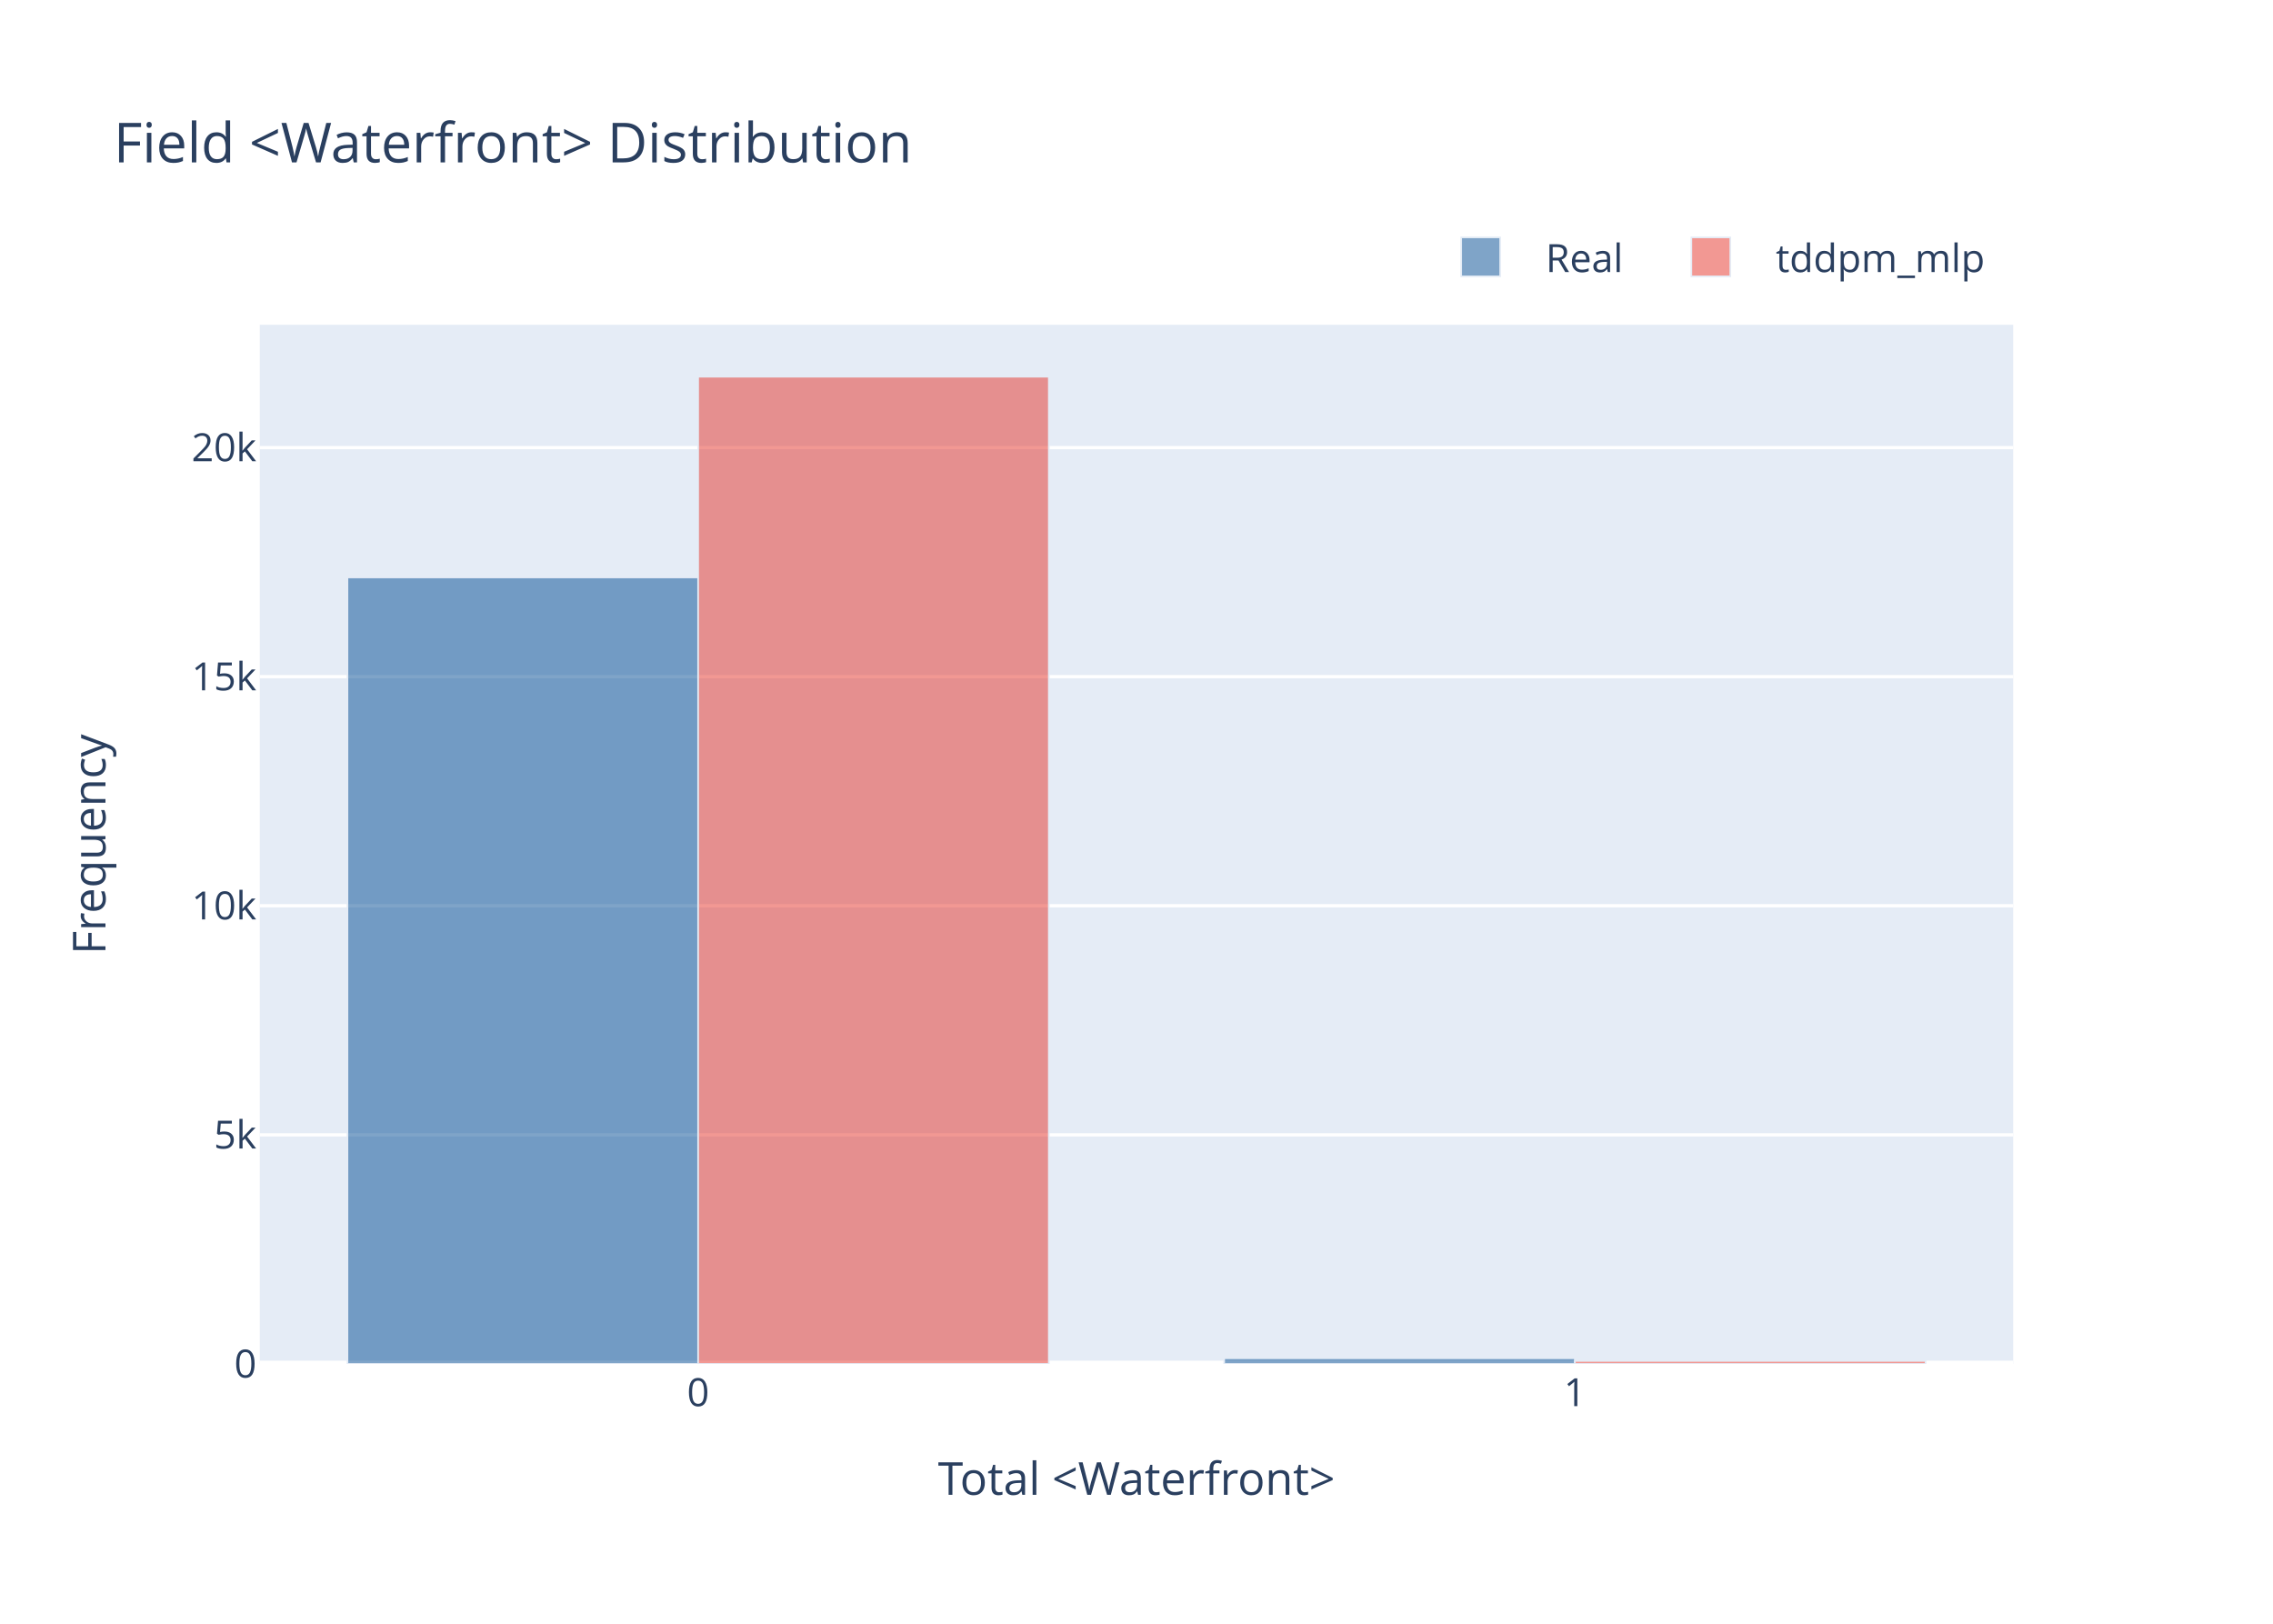
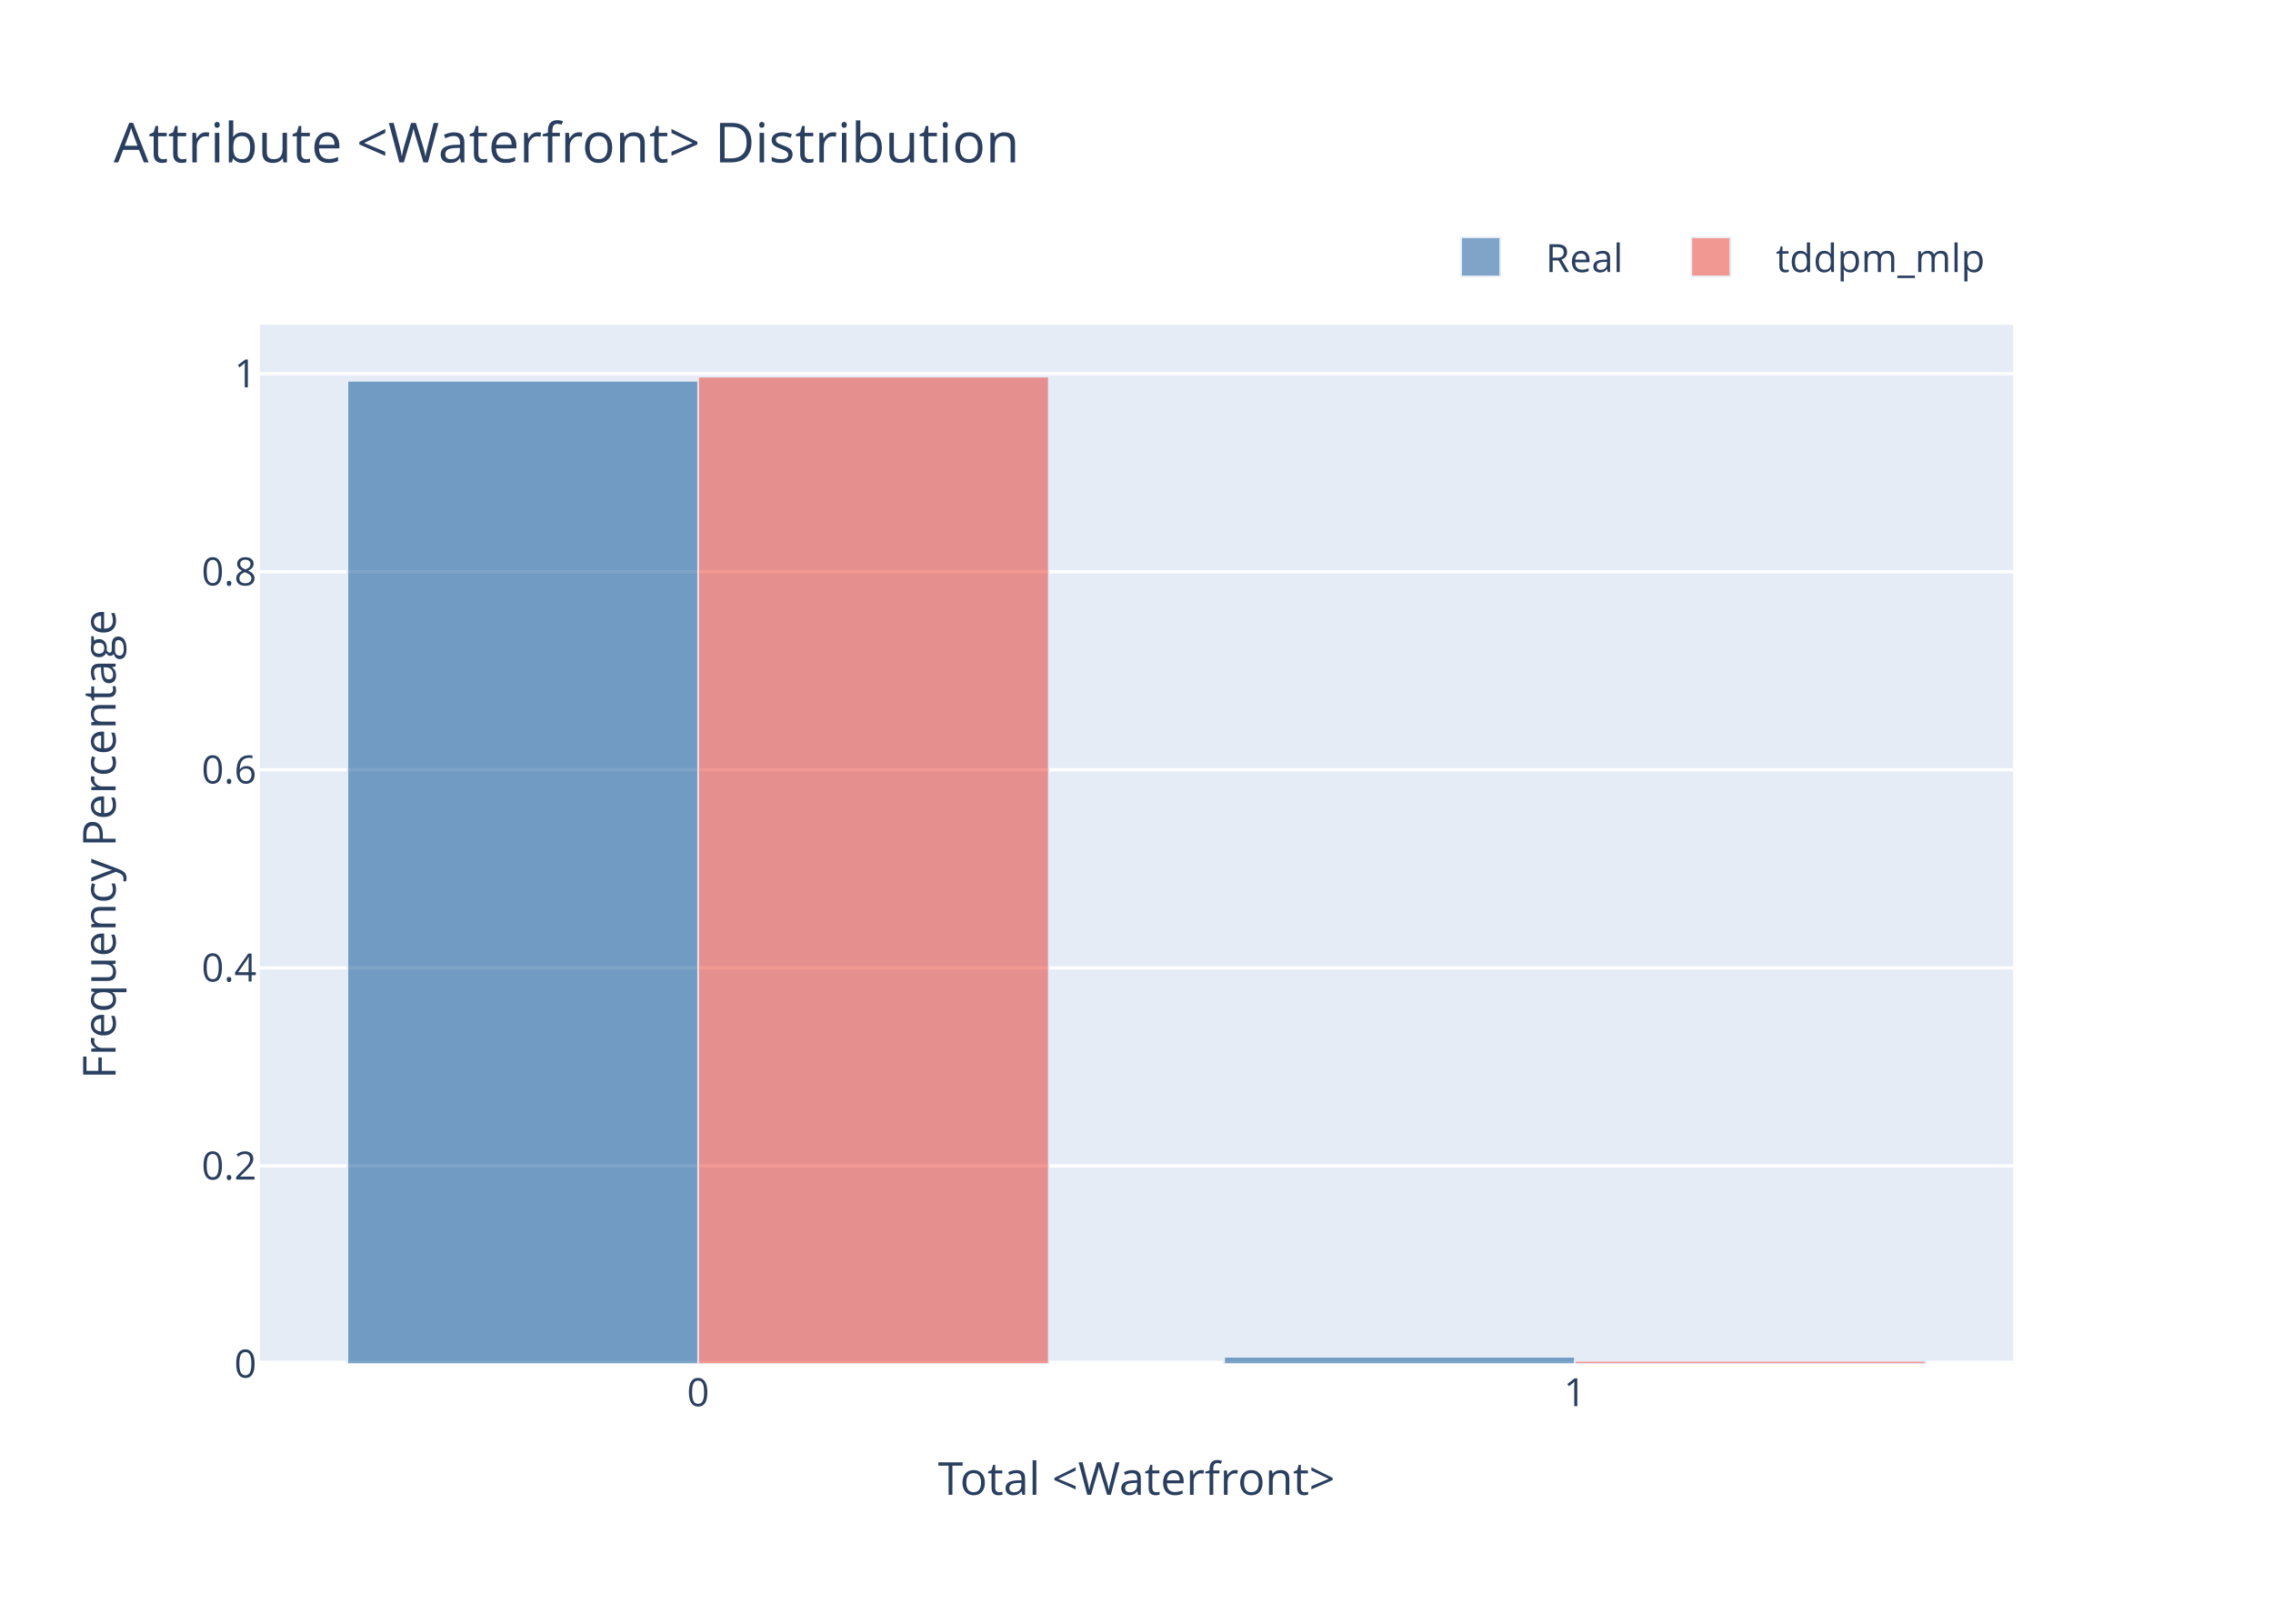
<svg xmlns="http://www.w3.org/2000/svg" class="main-svg" width="700" height="500" style="" viewBox="0 0 700 500">
  <rect x="0" y="0" width="700" height="500" style="fill: rgb(255, 255, 255); fill-opacity: 1;" />
-   <defs id="defs-f405ba">
+   <defs id="defs-890589">
    <g class="clips">
-       <clipPath id="clipf405baxyplot" class="plotclip">
+       <clipPath id="clip890589xyplot" class="plotclip">
        <rect width="540" height="320" />
      </clipPath>
-       <clipPath class="axesclip" id="clipf405bax">
+       <clipPath class="axesclip" id="clip890589x">
        <rect x="80" y="0" width="540" height="500" />
      </clipPath>
-       <clipPath class="axesclip" id="clipf405bay">
+       <clipPath class="axesclip" id="clip890589y">
        <rect x="0" y="100" width="700" height="320" />
      </clipPath>
-       <clipPath class="axesclip" id="clipf405baxy">
+       <clipPath class="axesclip" id="clip890589xy">
        <rect x="80" y="100" width="540" height="320" />
      </clipPath>
    </g>
    <g class="gradients" />
    <g class="patterns" />
  </defs>
  <g class="bglayer">
    <rect class="bg" x="80" y="100" width="540" height="320" style="fill: rgb(229, 236, 246); fill-opacity: 1; stroke-width: 0;" />
  </g>
  <g class="layer-below">
    <g class="imagelayer" />
    <g class="shapelayer" />
  </g>
  <g class="cartesianlayer">
    <g class="subplot xy">
      <g class="layer-subplot">
        <g class="shapelayer" />
        <g class="imagelayer" />
      </g>
      <g class="minor-gridlayer">
        <g class="x" />
        <g class="y" />
      </g>
      <g class="gridlayer">
        <g class="x" />
        <g class="y">
-           <path class="ygrid crisp" transform="translate(0,349.46)" d="M80,0h540" style="stroke: rgb(255, 255, 255); stroke-opacity: 1; stroke-width: 1px;" />
-           <path class="ygrid crisp" transform="translate(0,278.91)" d="M80,0h540" style="stroke: rgb(255, 255, 255); stroke-opacity: 1; stroke-width: 1px;" />
-           <path class="ygrid crisp" transform="translate(0,208.37)" d="M80,0h540" style="stroke: rgb(255, 255, 255); stroke-opacity: 1; stroke-width: 1px;" />
-           <path class="ygrid crisp" transform="translate(0,137.83)" d="M80,0h540" style="stroke: rgb(255, 255, 255); stroke-opacity: 1; stroke-width: 1px;" />
+           <path class="ygrid crisp" transform="translate(0,359.01)" d="M80,0h540" style="stroke: rgb(255, 255, 255); stroke-opacity: 1; stroke-width: 1px;" />
+           <path class="ygrid crisp" transform="translate(0,298.03)" d="M80,0h540" style="stroke: rgb(255, 255, 255); stroke-opacity: 1; stroke-width: 1px;" />
+           <path class="ygrid crisp" transform="translate(0,237.04)" d="M80,0h540" style="stroke: rgb(255, 255, 255); stroke-opacity: 1; stroke-width: 1px;" />
+           <path class="ygrid crisp" transform="translate(0,176.06)" d="M80,0h540" style="stroke: rgb(255, 255, 255); stroke-opacity: 1; stroke-width: 1px;" />
+           <path class="ygrid crisp" transform="translate(0,115.07)" d="M80,0h540" style="stroke: rgb(255, 255, 255); stroke-opacity: 1; stroke-width: 1px;" />
        </g>
      </g>
      <g class="zerolinelayer">
        <path class="yzl zl crisp" transform="translate(0,420)" d="M80,0h540" style="stroke: rgb(255, 255, 255); stroke-opacity: 1; stroke-width: 2px;" />
      </g>
      <path class="xlines-below" />
      <path class="ylines-below" />
      <g class="overlines-below" />
      <g class="xaxislayer-below" />
      <g class="yaxislayer-below" />
      <g class="overaxes-below" />
-       <g class="plot" transform="translate(80,100)" clip-path="url(#clipf405baxyplot)">
+       <g class="plot" transform="translate(80,100)" clip-path="url(#clip890589xyplot)">
        <g class="barlayer mlayer">
          <g class="trace bars" style="opacity: 1;">
            <g class="points">
              <g class="point">
-                 <path d="M27,320V77.81H135V320Z" style="vector-effect: none; opacity: 1; stroke-width: 0.5px; fill: rgb(0, 75, 147); fill-opacity: 0.5; stroke: rgb(229, 236, 246); stroke-opacity: 1;" />
+                 <path d="M27,320V17.26H135V320Z" style="vector-effect: none; opacity: 1; stroke-width: 0.5px; fill: rgb(0, 75, 147); fill-opacity: 0.5; stroke: rgb(229, 236, 246); stroke-opacity: 1;" />
              </g>
              <g class="point">
-                 <path d="M297,320V318.25H405V320Z" style="vector-effect: none; opacity: 1; stroke-width: 0.5px; fill: rgb(0, 75, 147); fill-opacity: 0.5; stroke: rgb(229, 236, 246); stroke-opacity: 1;" />
+                 <path d="M297,320V317.81H405V320Z" style="vector-effect: none; opacity: 1; stroke-width: 0.5px; fill: rgb(0, 75, 147); fill-opacity: 0.5; stroke: rgb(229, 236, 246); stroke-opacity: 1;" />
              </g>
            </g>
          </g>
          <g class="trace bars" style="opacity: 1;">
            <g class="points">
              <g class="point">
                <path d="M135,320V16H243V320Z" style="vector-effect: none; opacity: 1; stroke-width: 0.5px; fill: rgb(230, 51, 41); fill-opacity: 0.5; stroke: rgb(229, 236, 246); stroke-opacity: 1;" />
              </g>
              <g class="point">
                <path d="M405,320V319.07H513V320Z" style="vector-effect: none; opacity: 1; stroke-width: 0.5px; fill: rgb(230, 51, 41); fill-opacity: 0.5; stroke: rgb(229, 236, 246); stroke-opacity: 1;" />
              </g>
            </g>
          </g>
        </g>
      </g>
      <g class="overplot" />
      <path class="xlines-above crisp" d="M0,0" style="fill: none;" />
      <path class="ylines-above crisp" d="M0,0" style="fill: none;" />
      <g class="overlines-above" />
      <g class="xaxislayer-above">
        <g class="xtick">
          <text text-anchor="middle" x="0" y="433" transform="translate(215,0)" style="font-family: 'Open Sans', verdana, arial, sans-serif; font-size: 12px; fill: rgb(42, 63, 95); fill-opacity: 1; white-space: pre; opacity: 1;">0</text>
        </g>
        <g class="xtick">
          <text text-anchor="middle" x="0" y="433" transform="translate(485,0)" style="font-family: 'Open Sans', verdana, arial, sans-serif; font-size: 12px; fill: rgb(42, 63, 95); fill-opacity: 1; white-space: pre; opacity: 1;">1</text>
        </g>
      </g>
      <g class="yaxislayer-above">
        <g class="ytick">
          <text text-anchor="end" x="79" y="4.2" transform="translate(0,420)" style="font-family: 'Open Sans', verdana, arial, sans-serif; font-size: 12px; fill: rgb(42, 63, 95); fill-opacity: 1; white-space: pre; opacity: 1;">0</text>
        </g>
        <g class="ytick">
-           <text text-anchor="end" x="79" y="4.2" style="font-family: 'Open Sans', verdana, arial, sans-serif; font-size: 12px; fill: rgb(42, 63, 95); fill-opacity: 1; white-space: pre; opacity: 1;" transform="translate(0,349.46)">5k</text>
+           <text text-anchor="end" x="79" y="4.2" style="font-family: 'Open Sans', verdana, arial, sans-serif; font-size: 12px; fill: rgb(42, 63, 95); fill-opacity: 1; white-space: pre; opacity: 1;" transform="translate(0,359.01)">0.2</text>
        </g>
        <g class="ytick">
-           <text text-anchor="end" x="79" y="4.2" style="font-family: 'Open Sans', verdana, arial, sans-serif; font-size: 12px; fill: rgb(42, 63, 95); fill-opacity: 1; white-space: pre; opacity: 1;" transform="translate(0,278.91)">10k</text>
+           <text text-anchor="end" x="79" y="4.2" style="font-family: 'Open Sans', verdana, arial, sans-serif; font-size: 12px; fill: rgb(42, 63, 95); fill-opacity: 1; white-space: pre; opacity: 1;" transform="translate(0,298.03)">0.4</text>
        </g>
        <g class="ytick">
-           <text text-anchor="end" x="79" y="4.2" style="font-family: 'Open Sans', verdana, arial, sans-serif; font-size: 12px; fill: rgb(42, 63, 95); fill-opacity: 1; white-space: pre; opacity: 1;" transform="translate(0,208.37)">15k</text>
+           <text text-anchor="end" x="79" y="4.2" style="font-family: 'Open Sans', verdana, arial, sans-serif; font-size: 12px; fill: rgb(42, 63, 95); fill-opacity: 1; white-space: pre; opacity: 1;" transform="translate(0,237.04)">0.6</text>
        </g>
        <g class="ytick">
-           <text text-anchor="end" x="79" y="4.2" style="font-family: 'Open Sans', verdana, arial, sans-serif; font-size: 12px; fill: rgb(42, 63, 95); fill-opacity: 1; white-space: pre; opacity: 1;" transform="translate(0,137.83)">20k</text>
+           <text text-anchor="end" x="79" y="4.2" style="font-family: 'Open Sans', verdana, arial, sans-serif; font-size: 12px; fill: rgb(42, 63, 95); fill-opacity: 1; white-space: pre; opacity: 1;" transform="translate(0,176.06)">0.8</text>
+         </g>
+         <g class="ytick">
+           <text text-anchor="end" x="79" y="4.2" style="font-family: 'Open Sans', verdana, arial, sans-serif; font-size: 12px; fill: rgb(42, 63, 95); fill-opacity: 1; white-space: pre; opacity: 1;" transform="translate(0,115.07)">1</text>
        </g>
      </g>
      <g class="overaxes-above" />
    </g>
  </g>
  <g class="polarlayer" />
  <g class="smithlayer" />
  <g class="ternarylayer" />
  <g class="geolayer" />
  <g class="funnelarealayer" />
  <g class="pielayer" />
  <g class="iciclelayer" />
  <g class="treemaplayer" />
  <g class="sunburstlayer" />
  <g class="glimages" />
-   <defs id="topdefs-f405ba">
+   <defs id="topdefs-890589">
    <g class="clips" />
-     <clipPath id="legendf405ba">
+     <clipPath id="legend890589">
      <rect width="184" height="29" x="0" y="0" />
    </clipPath>
  </defs>
  <g class="layer-above">
    <g class="imagelayer" />
    <g class="shapelayer" />
  </g>
  <g class="infolayer">
    <g class="legend" pointer-events="all" transform="translate(436,64.6)">
      <rect class="bg" shape-rendering="crispEdges" width="184" height="29" x="0" y="0" style="stroke: rgb(68, 68, 68); stroke-opacity: 1; fill: rgb(255, 255, 255); fill-opacity: 1; stroke-width: 0px;" />
-       <g class="scrollbox" transform="" clip-path="url(#legendf405ba)">
+       <g class="scrollbox" transform="" clip-path="url(#legend890589)">
        <g class="groups">
          <g class="traces" transform="translate(0,14.5)" style="opacity: 1;">
            <text class="legendtext" text-anchor="start" x="40" y="4.68" style="font-family: 'Open Sans', verdana, arial, sans-serif; font-size: 12px; fill: rgb(42, 63, 95); fill-opacity: 1; white-space: pre;">Real</text>
            <g class="layers" style="opacity: 1;">
              <g class="legendfill" />
              <g class="legendlines" />
              <g class="legendsymbols">
                <g class="legendpoints">
                  <path class="legendundefined" d="M6,6H-6V-6H6Z" transform="translate(20,0)" style="stroke-width: 0.5px; fill: rgb(0, 75, 147); fill-opacity: 0.5; stroke: rgb(229, 236, 246); stroke-opacity: 1;" />
                </g>
              </g>
            </g>
            <rect class="legendtoggle" x="0" y="-9.5" width="68.375" height="19" style="fill: rgb(0, 0, 0); fill-opacity: 0;" />
          </g>
          <g class="traces" transform="translate(70.875,14.5)" style="opacity: 1;">
            <text class="legendtext" text-anchor="start" x="40" y="4.68" style="font-family: 'Open Sans', verdana, arial, sans-serif; font-size: 12px; fill: rgb(42, 63, 95); fill-opacity: 1; white-space: pre;">tddpm_mlp</text>
            <g class="layers" style="opacity: 1;">
              <g class="legendfill" />
              <g class="legendlines" />
              <g class="legendsymbols">
                <g class="legendpoints">
                  <path class="legendundefined" d="M6,6H-6V-6H6Z" transform="translate(20,0)" style="stroke-width: 0.5px; fill: rgb(230, 51, 41); fill-opacity: 0.5; stroke: rgb(229, 236, 246); stroke-opacity: 1;" />
                </g>
              </g>
            </g>
            <rect class="legendtoggle" x="0" y="-9.5" width="110.391" height="19" style="fill: rgb(0, 0, 0); fill-opacity: 0;" />
          </g>
        </g>
      </g>
      <rect class="scrollbar" rx="20" ry="3" width="0" height="0" x="0" y="0" style="fill: rgb(128, 139, 164); fill-opacity: 1;" />
    </g>
    <g class="g-gtitle">
-       <text class="gtitle" x="35" y="50" text-anchor="start" dy="0em" style="font-family: 'Open Sans', verdana, arial, sans-serif; font-size: 17px; fill: rgb(42, 63, 95); opacity: 1; font-weight: normal; white-space: pre;">Field &lt;Waterfront&gt; Distribution</text>
+       <text class="gtitle" x="35" y="50" text-anchor="start" dy="0em" style="font-family: 'Open Sans', verdana, arial, sans-serif; font-size: 17px; fill: rgb(42, 63, 95); opacity: 1; font-weight: normal; white-space: pre;">Attribute &lt;Waterfront&gt; Distribution</text>
    </g>
    <g class="g-xtitle">
      <text class="xtitle" x="350" y="460.3" text-anchor="middle" style="font-family: 'Open Sans', verdana, arial, sans-serif; font-size: 14px; fill: rgb(42, 63, 95); opacity: 1; font-weight: normal; white-space: pre;">Total &lt;Waterfront&gt;</text>
    </g>
    <g class="g-ytitle">
-       <text class="ytitle" transform="rotate(-90,32.48125,260)" x="32.481" y="260" text-anchor="middle" style="font-family: 'Open Sans', verdana, arial, sans-serif; font-size: 14px; fill: rgb(42, 63, 95); opacity: 1; font-weight: normal; white-space: pre;">Frequency</text>
+       <text class="ytitle" transform="rotate(-90,35.60625,260)" x="35.606" y="260" text-anchor="middle" style="font-family: 'Open Sans', verdana, arial, sans-serif; font-size: 14px; fill: rgb(42, 63, 95); opacity: 1; font-weight: normal; white-space: pre;">Frequency Percentage</text>
    </g>
  </g>
</svg>
